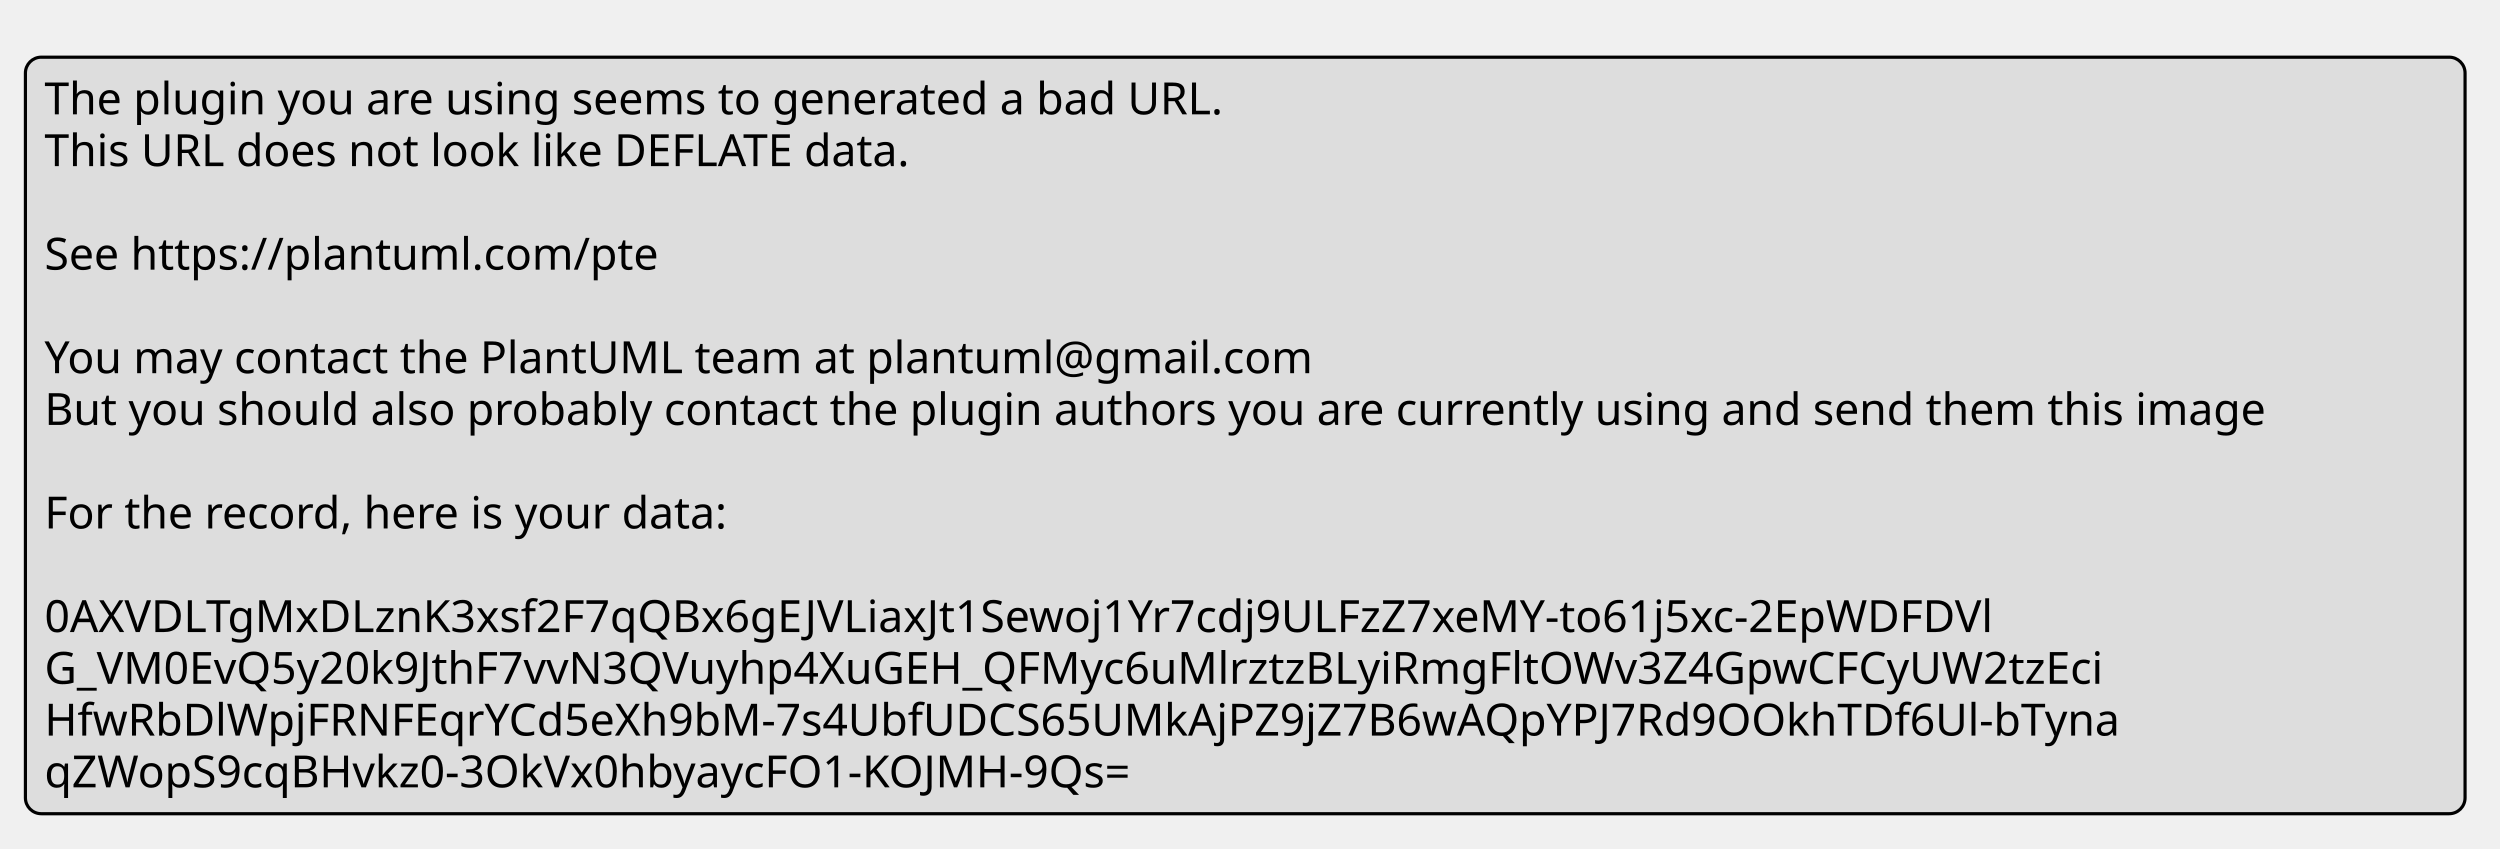
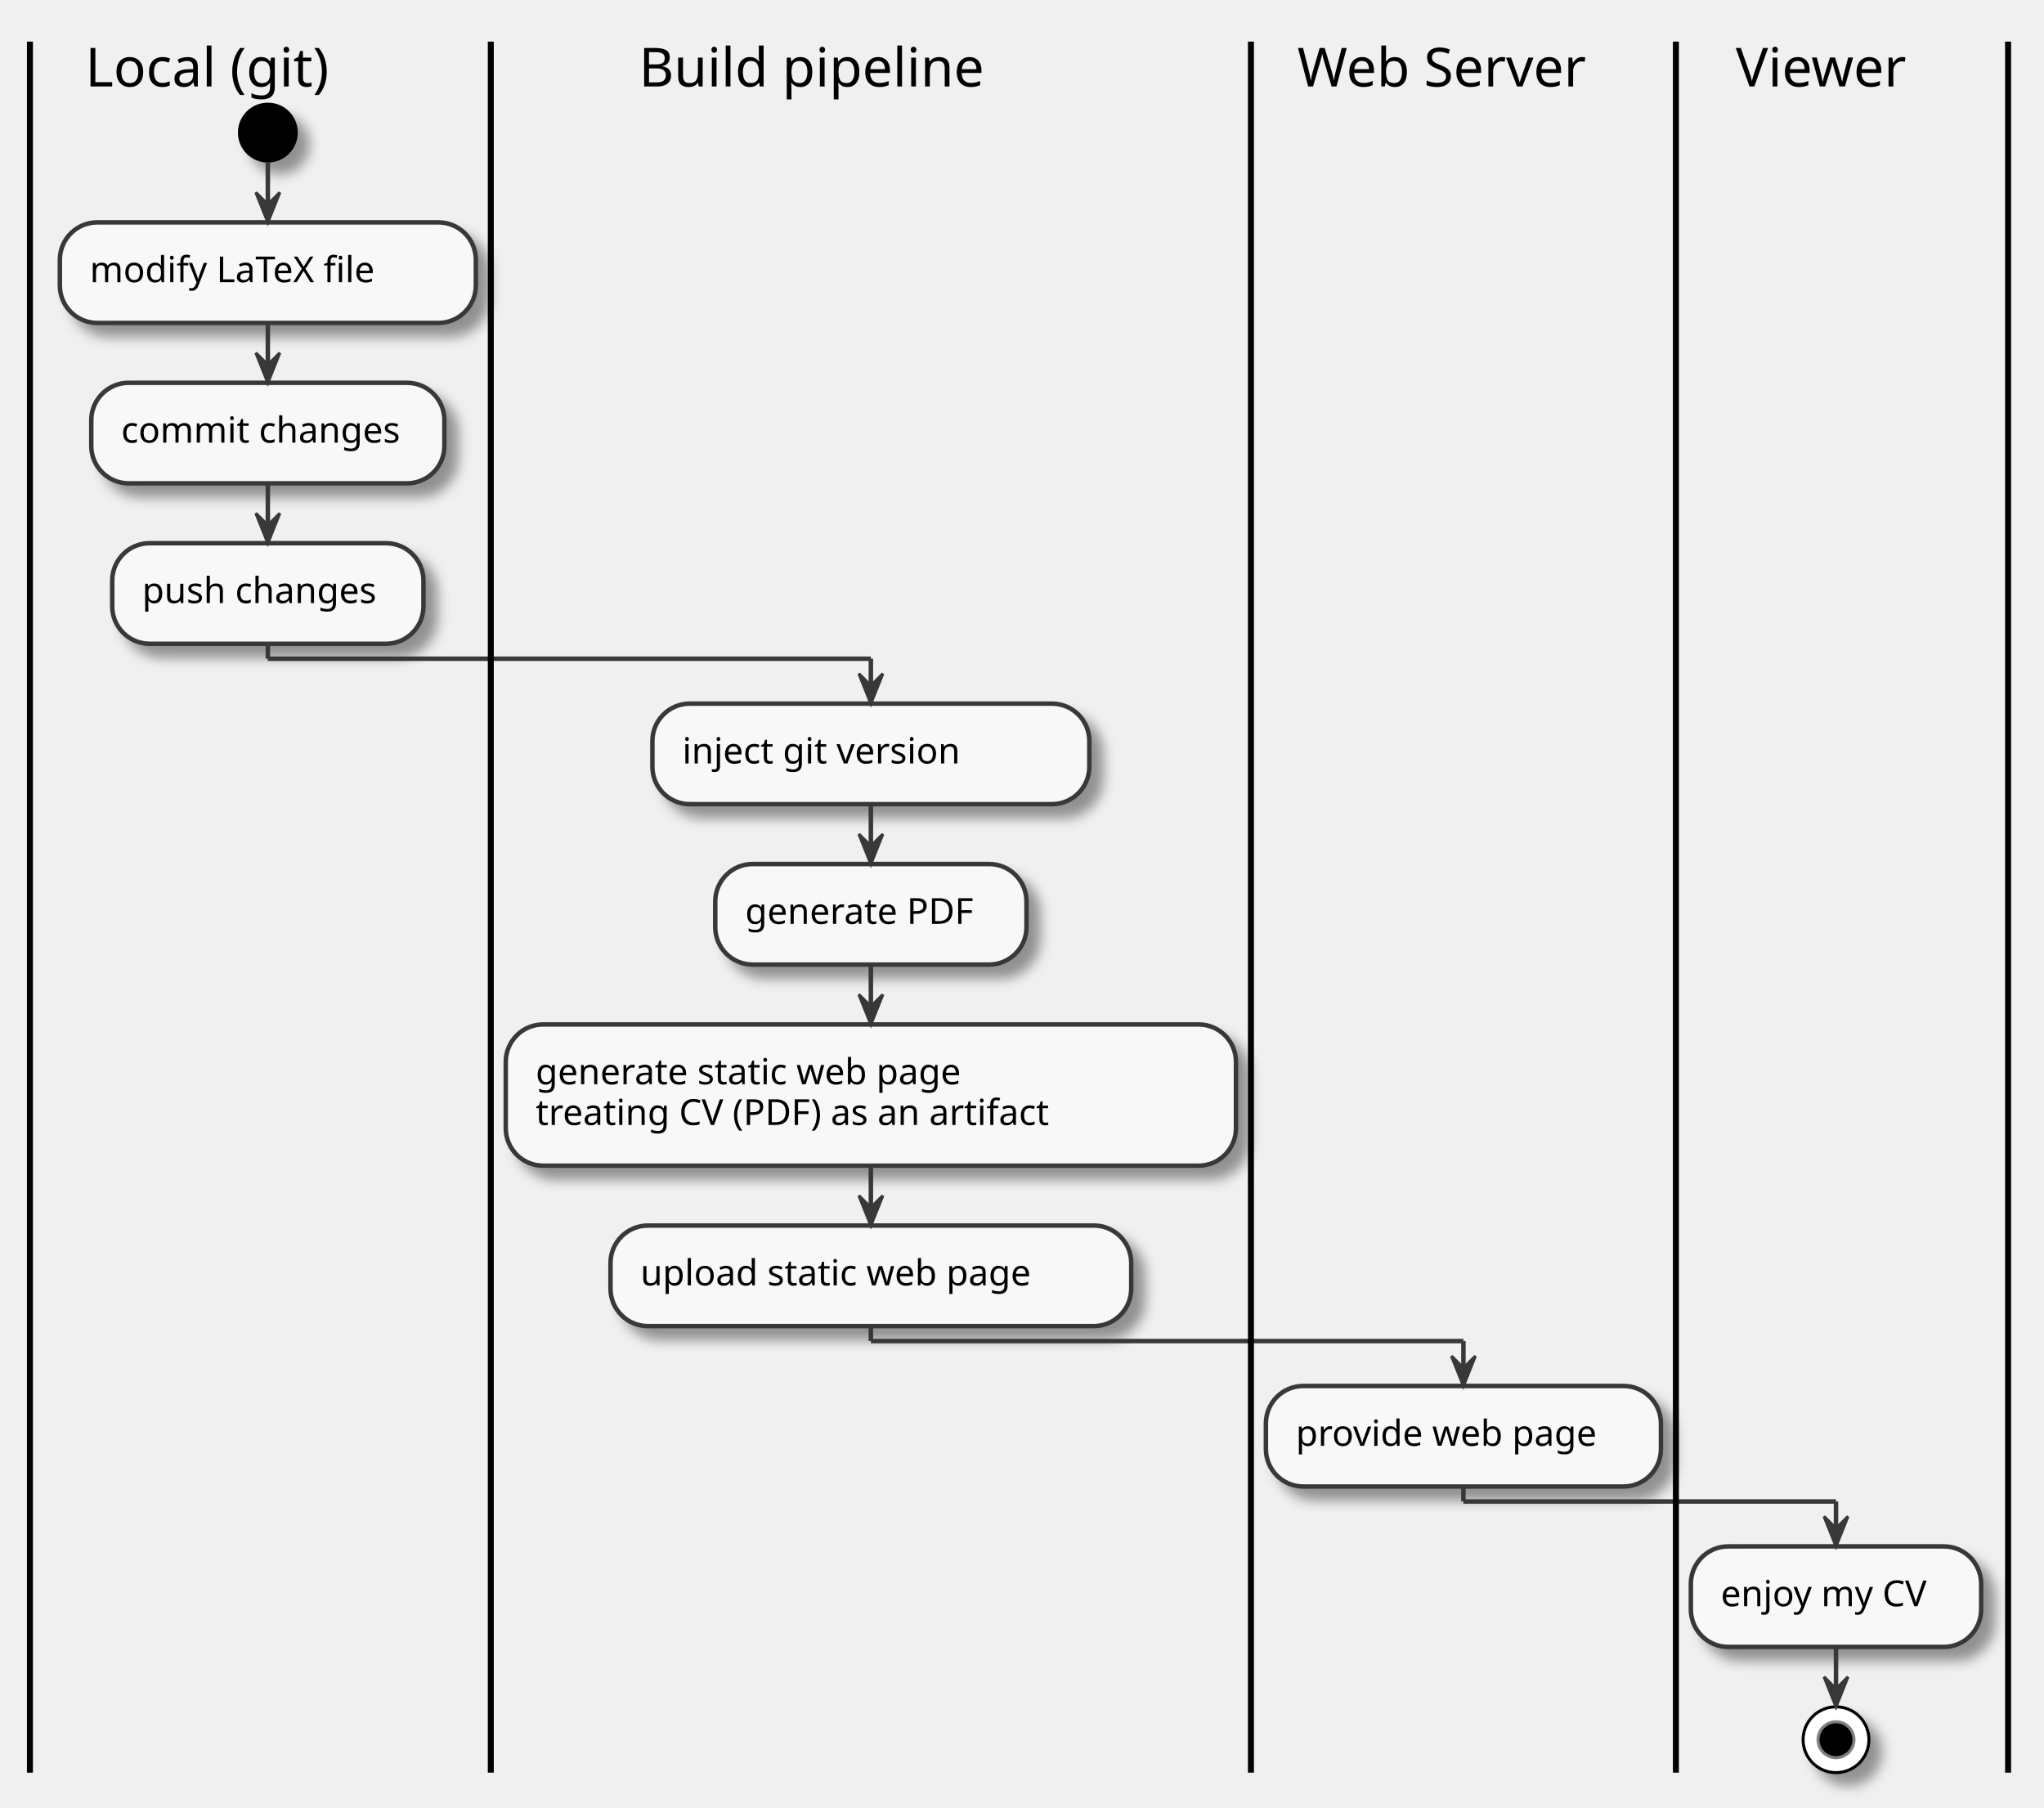
- <svg xmlns="http://www.w3.org/2000/svg" contentScriptType="application/ecmascript" contentStyleType="text/css" height="267px" preserveAspectRatio="none" style="width:787px;height:267px;" version="1.1" viewBox="0 0 787 267" width="787px" zoomAndPan="magnify">
-   <defs />
+ <svg xmlns="http://www.w3.org/2000/svg" contentScriptType="application/ecmascript" contentStyleType="text/css" height="604px" preserveAspectRatio="none" style="width:683px;height:604px;" version="1.1" viewBox="0 0 683 604" width="683px" zoomAndPan="magnify">
+   <defs>
+     <filter height="300%" id="f1churguu3uw14" width="300%" x="-1" y="-1">
+       <feGaussianBlur result="blurOut" stdDeviation="2.0" />
+       <feColorMatrix in="blurOut" result="blurOut2" type="matrix" values="0 0 0 0 0 0 0 0 0 0 0 0 0 0 0 0 0 0 .4 0" />
+       <feOffset dx="4.0" dy="4.0" in="blurOut2" result="blurOut3" />
+       <feBlend in="SourceGraphic" in2="blurOut3" mode="normal" />
+     </filter>
+   </defs>
  <g>
-     <rect fill="#DDDDDD" height="238.156" rx="5" ry="5" style="stroke: #000000; stroke-width: 1.0;" width="768" x="8" y="18" />
-     <text fill="#000000" font-family="sans-serif" font-size="14" lengthAdjust="spacingAndGlyphs" textLength="400" x="14" y="35.995">The plugin you are using seems to generated a bad URL.</text>
-     <text fill="#000000" font-family="sans-serif" font-size="14" lengthAdjust="spacingAndGlyphs" textLength="301" x="14" y="52.292">This URL does not look like DEFLATE data.</text>
-     <text fill="#000000" font-family="sans-serif" font-size="14" lengthAdjust="spacingAndGlyphs" textLength="0" x="18" y="68.589" />
-     <text fill="#000000" font-family="sans-serif" font-size="14" lengthAdjust="spacingAndGlyphs" textLength="217" x="14" y="84.886">See https://plantuml.com/pte</text>
-     <text fill="#000000" font-family="sans-serif" font-size="14" lengthAdjust="spacingAndGlyphs" textLength="0" x="18" y="101.183" />
-     <text fill="#000000" font-family="sans-serif" font-size="14" lengthAdjust="spacingAndGlyphs" textLength="437" x="14" y="117.48">You may contact the PlantUML team at plantuml@gmail.com</text>
-     <text fill="#000000" font-family="sans-serif" font-size="14" lengthAdjust="spacingAndGlyphs" textLength="756" x="14" y="133.776">But you should also probably contact the plugin authors you are currently using and send them this image</text>
-     <text fill="#000000" font-family="sans-serif" font-size="14" lengthAdjust="spacingAndGlyphs" textLength="0" x="18" y="150.073" />
-     <text fill="#000000" font-family="sans-serif" font-size="14" lengthAdjust="spacingAndGlyphs" textLength="235" x="14" y="166.37">For the record, here is your data:</text>
-     <text fill="#000000" font-family="sans-serif" font-size="14" lengthAdjust="spacingAndGlyphs" textLength="0" x="18" y="182.667" />
-     <text fill="#000000" font-family="sans-serif" font-size="14" lengthAdjust="spacingAndGlyphs" textLength="679" x="14" y="198.964">0AXVDLTgMxDLznK3xsf2F7qQBx6gEJVLiaxJt1Sewoj1Yr7cdj9ULFzZ7xeMY-to61j5xc-2EpWDFDVl</text>
-     <text fill="#000000" font-family="sans-serif" font-size="14" lengthAdjust="spacingAndGlyphs" textLength="706" x="14" y="215.261">G_VM0EvQ5y20k9JthF7vvN3QVuyhp4XuGEH_QFMyc6uMlrztzBLyiRmgFltOWv3Z4GpwCFCyUW2tzEci</text>
-     <text fill="#000000" font-family="sans-serif" font-size="14" lengthAdjust="spacingAndGlyphs" textLength="711" x="14" y="231.558">HfwRbDlWpjFRNFEqrYCd5eXh9bM-7s4UbfUDCS65UMkAjPZ9jZ7B6wAQpYPJ7Rd9OOkhTDf6Ul-bTyna</text>
-     <text fill="#000000" font-family="sans-serif" font-size="14" lengthAdjust="spacingAndGlyphs" textLength="379" x="14" y="247.855">qZWopS9cqBHvkz0-3OkVx0hbyaycFO1-KOJMH-9Qs=</text>
+     <ellipse cx="89.5" cy="44.296" fill="#000000" filter="url(#f1churguu3uw14)" rx="10" ry="10" style="stroke: none; stroke-width: 1.0;" />
+     <rect fill="#F8F8F8" filter="url(#f1churguu3uw14)" height="33.594" rx="12.5" ry="12.5" style="stroke: #383838; stroke-width: 1.5;" width="139" x="20" y="74.296" />
+     <text fill="#000000" font-family="sans-serif" font-size="12" lengthAdjust="spacingAndGlyphs" textLength="119" x="30" y="94.286">modify LaTeX file</text>
+     <rect fill="#F8F8F8" filter="url(#f1churguu3uw14)" height="33.594" rx="12.5" ry="12.5" style="stroke: #383838; stroke-width: 1.5;" width="118" x="30.5" y="127.89" />
+     <text fill="#000000" font-family="sans-serif" font-size="12" lengthAdjust="spacingAndGlyphs" textLength="98" x="40.5" y="147.88">commit changes</text>
+     <rect fill="#F8F8F8" filter="url(#f1churguu3uw14)" height="33.594" rx="12.5" ry="12.5" style="stroke: #383838; stroke-width: 1.5;" width="104" x="37.5" y="181.483" />
+     <text fill="#000000" font-family="sans-serif" font-size="12" lengthAdjust="spacingAndGlyphs" textLength="84" x="47.5" y="201.474">push changes</text>
+     <rect fill="#F8F8F8" filter="url(#f1churguu3uw14)" height="33.594" rx="12.5" ry="12.5" style="stroke: #383838; stroke-width: 1.5;" width="146" x="218" y="235.077" />
+     <text fill="#000000" font-family="sans-serif" font-size="12" lengthAdjust="spacingAndGlyphs" textLength="126" x="228" y="255.067">inject git version</text>
+     <rect fill="#F8F8F8" filter="url(#f1churguu3uw14)" height="33.594" rx="12.5" ry="12.5" style="stroke: #383838; stroke-width: 1.5;" width="104" x="239" y="288.671" />
+     <text fill="#000000" font-family="sans-serif" font-size="12" lengthAdjust="spacingAndGlyphs" textLength="84" x="249" y="308.661">generate PDF</text>
+     <rect fill="#F8F8F8" filter="url(#f1churguu3uw14)" height="47.188" rx="12.5" ry="12.5" style="stroke: #383838; stroke-width: 1.5;" width="244" x="169" y="342.265" />
+     <text fill="#000000" font-family="sans-serif" font-size="12" lengthAdjust="spacingAndGlyphs" textLength="168" x="179" y="362.255">generate static web page</text>
+     <text fill="#000000" font-family="sans-serif" font-size="12" lengthAdjust="spacingAndGlyphs" textLength="224" x="179" y="375.849">treating CV (PDF) as an artifact</text>
+     <rect fill="#F8F8F8" filter="url(#f1churguu3uw14)" height="33.594" rx="12.5" ry="12.5" style="stroke: #383838; stroke-width: 1.5;" width="174" x="204" y="409.452" />
+     <text fill="#000000" font-family="sans-serif" font-size="12" lengthAdjust="spacingAndGlyphs" textLength="154" x="214" y="429.442">upload static web page</text>
+     <rect fill="#F8F8F8" filter="url(#f1churguu3uw14)" height="33.594" rx="12.5" ry="12.5" style="stroke: #383838; stroke-width: 1.5;" width="132" x="423" y="463.046" />
+     <text fill="#000000" font-family="sans-serif" font-size="12" lengthAdjust="spacingAndGlyphs" textLength="112" x="433" y="483.036">provide web page</text>
+     <rect fill="#F8F8F8" filter="url(#f1churguu3uw14)" height="33.594" rx="12.5" ry="12.5" style="stroke: #383838; stroke-width: 1.5;" width="97" x="565" y="516.64" />
+     <text fill="#000000" font-family="sans-serif" font-size="12" lengthAdjust="spacingAndGlyphs" textLength="77" x="575" y="536.63">enjoy my CV</text>
+     <ellipse cx="613.5" cy="581.233" fill="#FFFFFF" filter="url(#f1churguu3uw14)" rx="11" ry="11" style="stroke: #000000; stroke-width: 1.0;" />
+     <ellipse cx="613.5" cy="581.233" fill="#000000" rx="6" ry="6" style="stroke: #7F7F7F; stroke-width: 1.0;" />
+     <line style="stroke: #383838; stroke-width: 1.5;" x1="89.5" x2="89.5" y1="54.296" y2="74.296" />
+     <polygon fill="#383838" points="85.5,64.296,89.5,74.296,93.5,64.296,89.5,68.296" style="stroke: #383838; stroke-width: 1.0;" />
+     <line style="stroke: #383838; stroke-width: 1.5;" x1="89.5" x2="89.5" y1="107.89" y2="127.89" />
+     <polygon fill="#383838" points="85.5,117.89,89.5,127.89,93.5,117.89,89.5,121.89" style="stroke: #383838; stroke-width: 1.0;" />
+     <line style="stroke: #383838; stroke-width: 1.5;" x1="89.5" x2="89.5" y1="161.483" y2="181.483" />
+     <polygon fill="#383838" points="85.5,171.483,89.5,181.483,93.5,171.483,89.5,175.483" style="stroke: #383838; stroke-width: 1.0;" />
+     <line style="stroke: #383838; stroke-width: 1.5;" x1="291" x2="291" y1="268.671" y2="288.671" />
+     <polygon fill="#383838" points="287,278.671,291,288.671,295,278.671,291,282.671" style="stroke: #383838; stroke-width: 1.0;" />
+     <line style="stroke: #383838; stroke-width: 1.5;" x1="291" x2="291" y1="322.265" y2="342.265" />
+     <polygon fill="#383838" points="287,332.265,291,342.265,295,332.265,291,336.265" style="stroke: #383838; stroke-width: 1.0;" />
+     <line style="stroke: #383838; stroke-width: 1.5;" x1="291" x2="291" y1="389.452" y2="409.452" />
+     <polygon fill="#383838" points="287,399.452,291,409.452,295,399.452,291,403.452" style="stroke: #383838; stroke-width: 1.0;" />
+     <line style="stroke: #383838; stroke-width: 1.5;" x1="613.5" x2="613.5" y1="550.233" y2="570.233" />
+     <polygon fill="#383838" points="609.5,560.233,613.5,570.233,617.5,560.233,613.5,564.233" style="stroke: #383838; stroke-width: 1.0;" />
+     <line style="stroke: #383838; stroke-width: 1.5;" x1="89.5" x2="89.5" y1="215.077" y2="220.077" />
+     <line style="stroke: #383838; stroke-width: 1.5;" x1="89.5" x2="291" y1="220.077" y2="220.077" />
+     <line style="stroke: #383838; stroke-width: 1.5;" x1="291" x2="291" y1="220.077" y2="235.077" />
+     <polygon fill="#383838" points="287,225.077,291,235.077,295,225.077,291,229.077" style="stroke: #383838; stroke-width: 1.0;" />
+     <line style="stroke: #383838; stroke-width: 1.5;" x1="291" x2="291" y1="443.046" y2="448.046" />
+     <line style="stroke: #383838; stroke-width: 1.5;" x1="291" x2="489" y1="448.046" y2="448.046" />
+     <line style="stroke: #383838; stroke-width: 1.5;" x1="489" x2="489" y1="448.046" y2="463.046" />
+     <polygon fill="#383838" points="485,453.046,489,463.046,493,453.046,489,457.046" style="stroke: #383838; stroke-width: 1.0;" />
+     <line style="stroke: #383838; stroke-width: 1.5;" x1="489" x2="489" y1="496.64" y2="501.64" />
+     <line style="stroke: #383838; stroke-width: 1.5;" x1="489" x2="613.5" y1="501.64" y2="501.64" />
+     <line style="stroke: #383838; stroke-width: 1.5;" x1="613.5" x2="613.5" y1="501.64" y2="516.64" />
+     <polygon fill="#383838" points="609.5,506.64,613.5,516.64,617.5,506.64,613.5,510.64" style="stroke: #383838; stroke-width: 1.0;" />
+     <text fill="#000000" font-family="sans-serif" font-size="18" lengthAdjust="spacingAndGlyphs" textLength="121" x="28.5" y="28.891">Local (git)</text>
+     <text fill="#000000" font-family="sans-serif" font-size="18" lengthAdjust="spacingAndGlyphs" textLength="154" x="213.5" y="28.891">Build pipeline</text>
+     <text fill="#000000" font-family="sans-serif" font-size="18" lengthAdjust="spacingAndGlyphs" textLength="110" x="433.5" y="28.891">Web Server</text>
+     <text fill="#000000" font-family="sans-serif" font-size="18" lengthAdjust="spacingAndGlyphs" textLength="66" x="580" y="28.891">Viewer</text>
+     <line style="stroke: #000000; stroke-width: 2.0;" x1="10" x2="10" y1="13.905" y2="592.233" />
+     <line style="stroke: #000000; stroke-width: 2.0;" x1="164" x2="164" y1="13.905" y2="592.233" />
+     <line style="stroke: #000000; stroke-width: 2.0;" x1="418" x2="418" y1="13.905" y2="592.233" />
+     <line style="stroke: #000000; stroke-width: 2.0;" x1="560" x2="560" y1="13.905" y2="592.233" />
+     <line style="stroke: #000000; stroke-width: 2.0;" x1="671" x2="671" y1="13.905" y2="592.233" />
  </g>
</svg>
